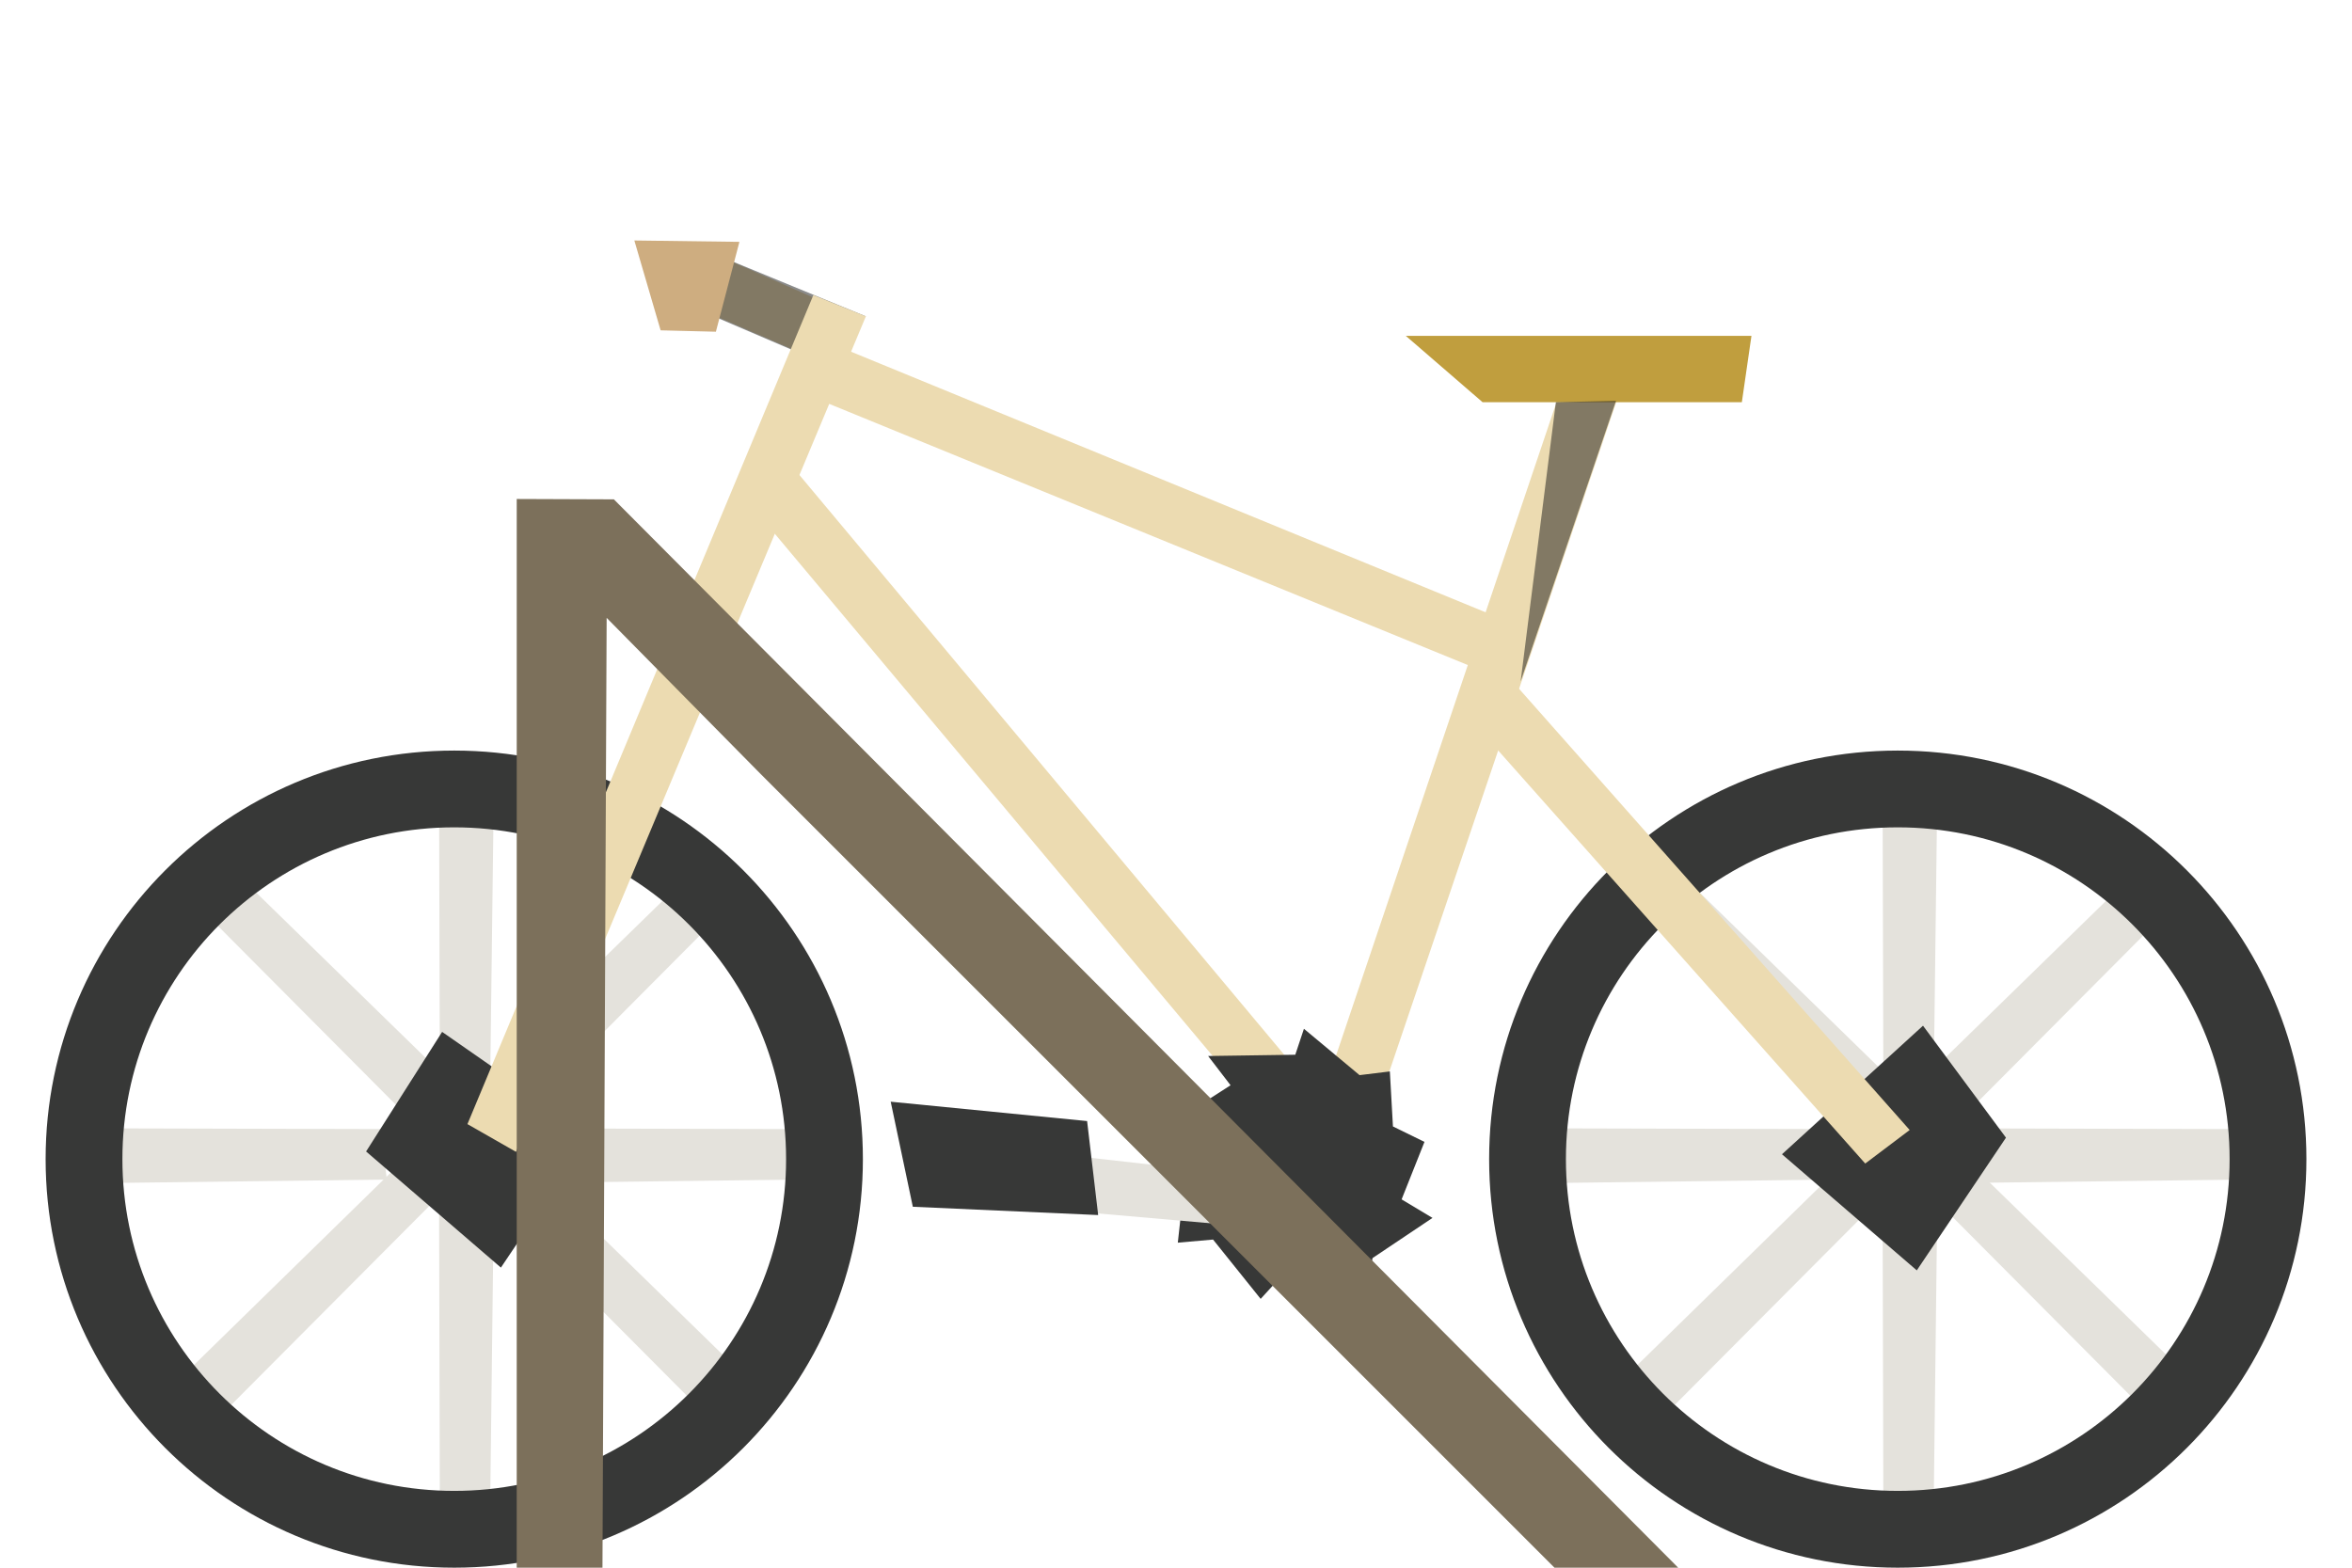
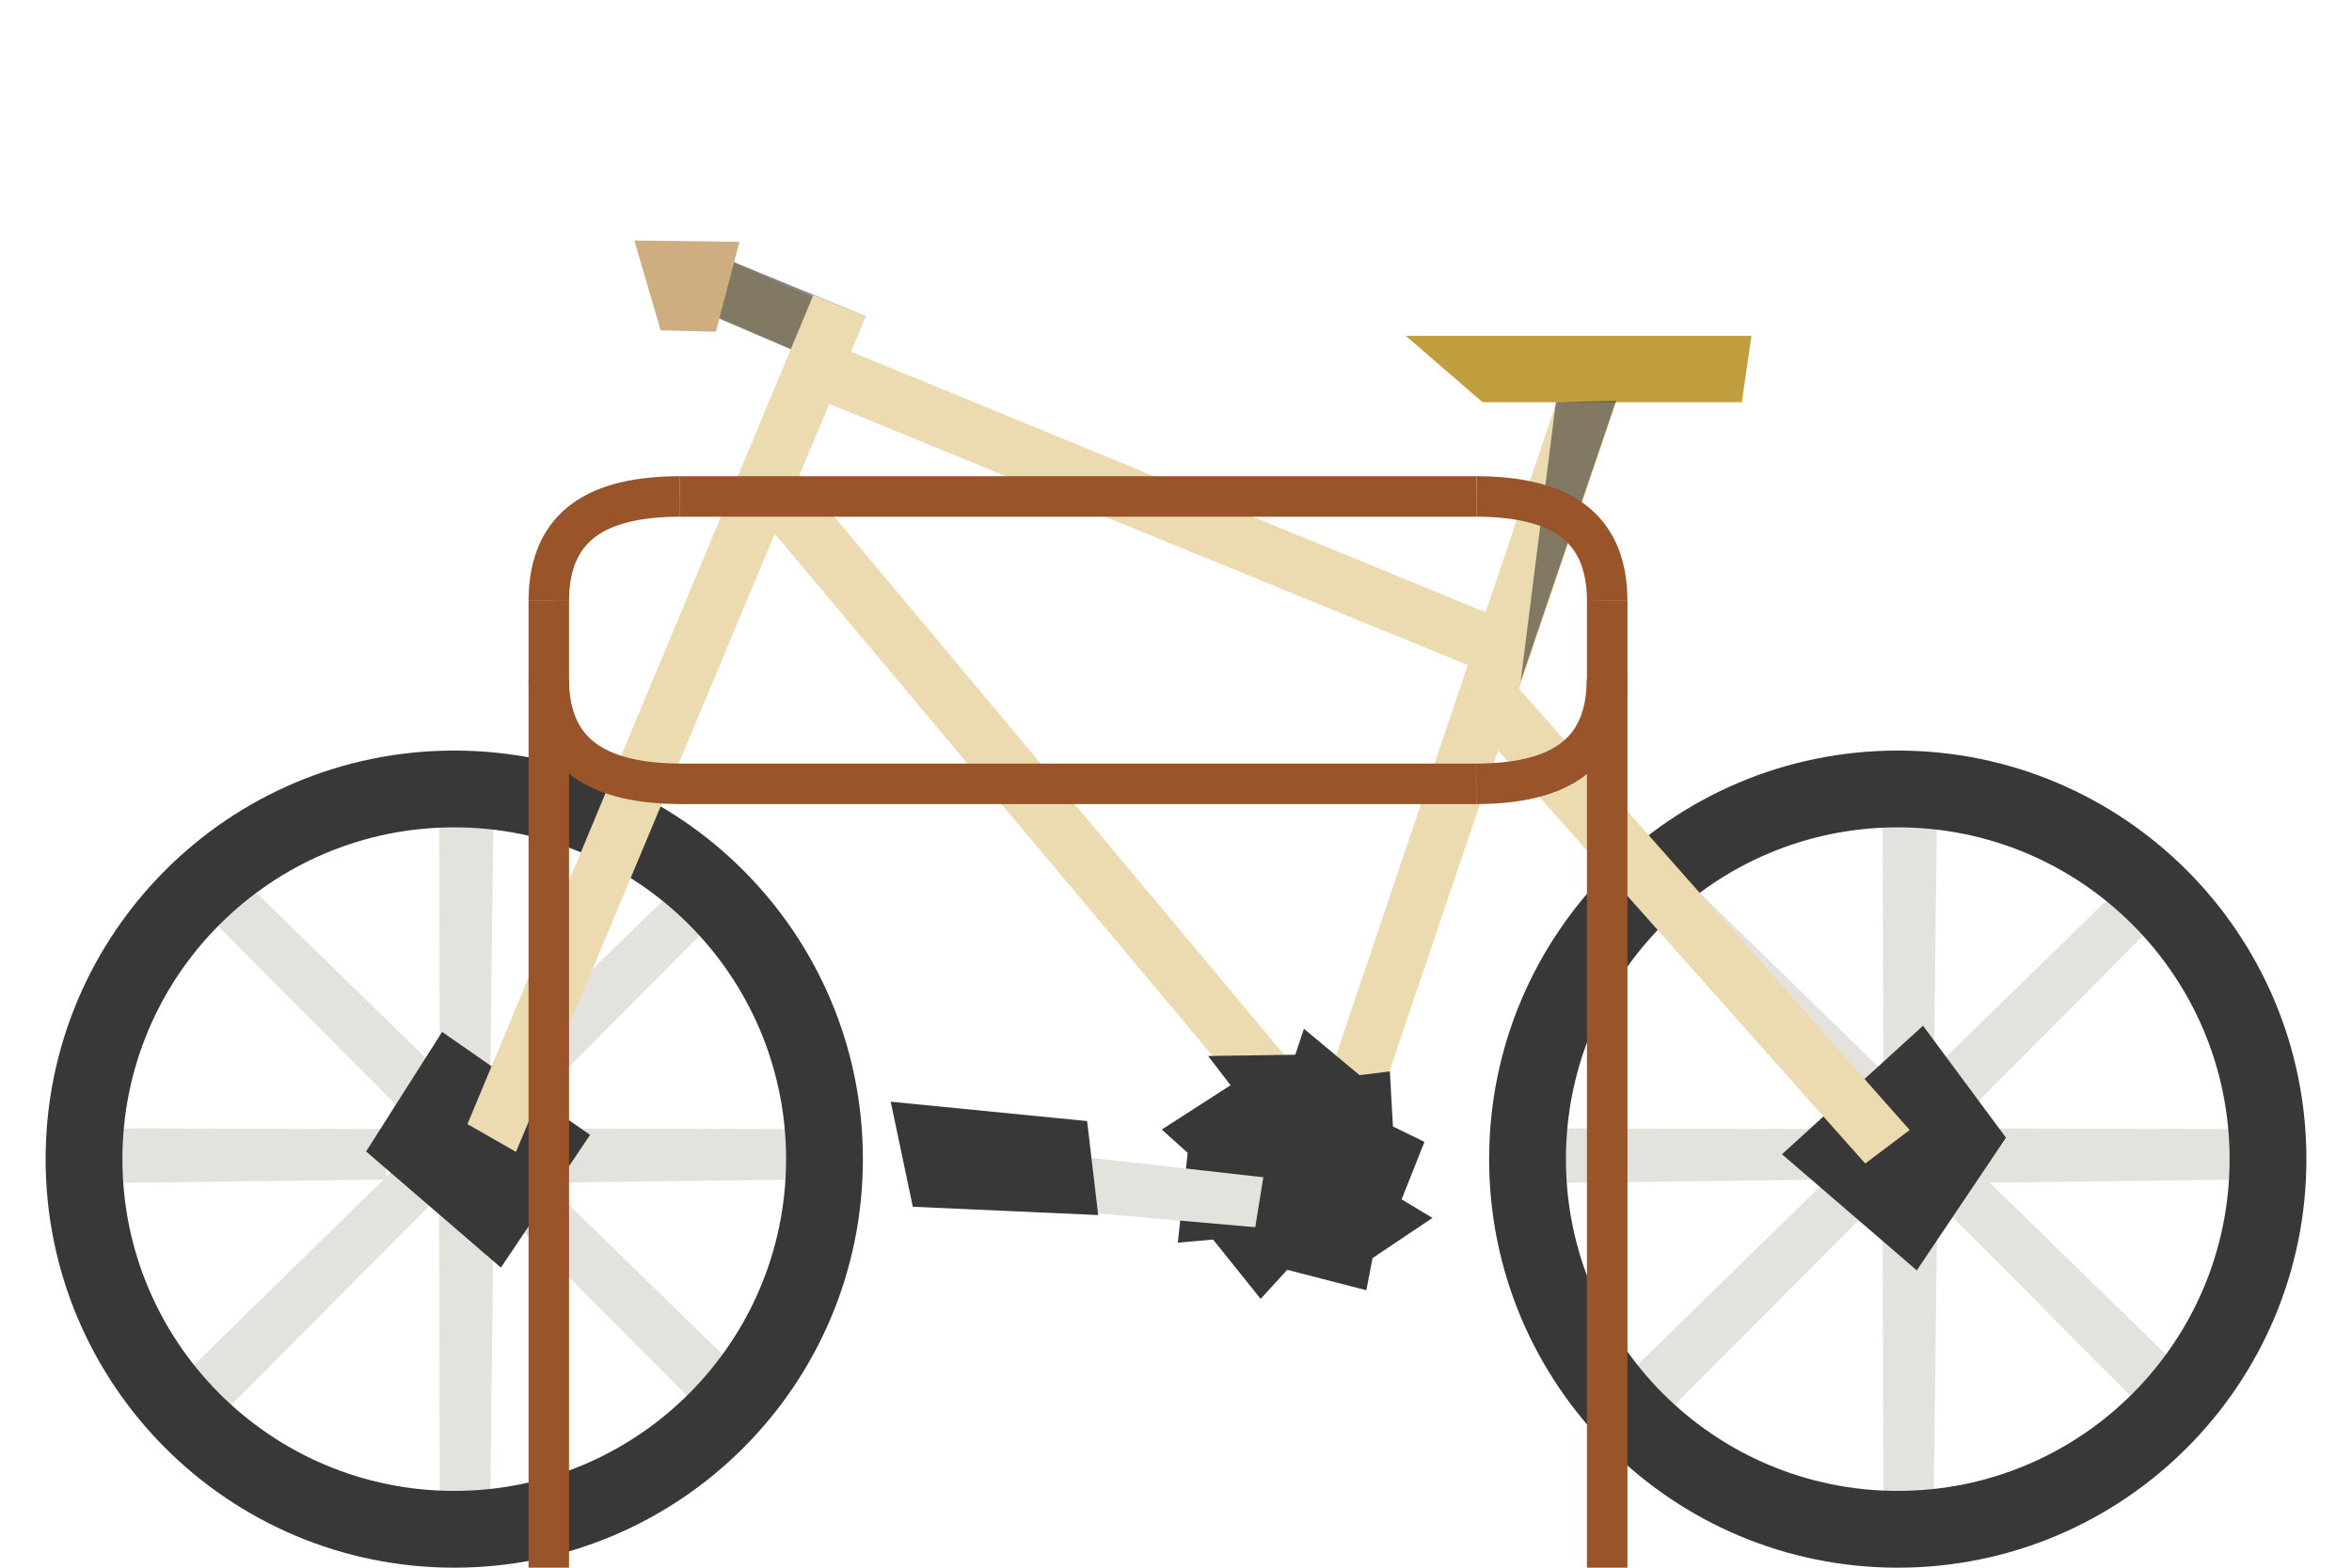
- <svg xmlns="http://www.w3.org/2000/svg" width="100%" height="100%" viewBox="0 0 180 120" version="1.1" xml:space="preserve" style="fill-rule:evenodd;clip-rule:evenodd;stroke-linejoin:round;stroke-miterlimit:2;">
+ <svg xmlns="http://www.w3.org/2000/svg" width="100%" height="100%" viewBox="0 0 180 120" version="1.1" xml:space="preserve" style="fill-rule:evenodd;clip-rule:evenodd;stroke-linejoin:round;stroke-miterlimit:2;" id="svg36">
+   <defs id="defs36" />
  <g id="bike-rack-perpendicular-left" transform="matrix(0.635,0,0,0.635,-179.344,-261)">
-     <g transform="matrix(1.99969,9.86076e-32,1.97215e-31,1.99969,9.99687e-05,-623.809)">
-       <path d="M243.088,570.728L241.183,573.124L253.009,585.012L255.675,583.006L243.088,570.728Z" style="fill:rgb(228,226,220);fill-rule:nonzero;" />
+     <g transform="matrix(1.99969,9.86076e-32,1.97215e-31,1.99969,9.99687e-05,-623.809)" id="g1">
+       <path d="M243.088,570.728L241.183,573.124L253.009,585.012L255.675,583.006L243.088,570.728Z" style="fill:rgb(228,226,220);fill-rule:nonzero;" id="path1" />
    </g>
-     <g transform="matrix(1.99969,9.86076e-32,1.97215e-31,1.99969,9.99687e-05,-623.809)">
-       <path d="M260.588,588.229L258.683,590.625L270.509,602.512L273.175,600.506L260.588,588.229Z" style="fill:rgb(228,226,220);fill-rule:nonzero;" />
+     <g transform="matrix(1.99969,9.86076e-32,1.97215e-31,1.99969,9.99687e-05,-623.809)" id="g2">
+       <path d="M260.588,588.229L258.683,590.625L270.509,602.512L273.175,600.506L260.588,588.229Z" style="fill:rgb(228,226,220);fill-rule:nonzero;" id="path2" />
    </g>
-     <g transform="matrix(1.99969,9.86076e-32,1.97215e-31,1.99969,9.99687e-05,-623.809)">
-       <path d="M269.27,570.728L271.175,573.124L259.349,585.012L256.683,583.006L269.27,570.728Z" style="fill:rgb(228,226,220);fill-rule:nonzero;" />
+     <g transform="matrix(1.99969,9.86076e-32,1.97215e-31,1.99969,9.99687e-05,-623.809)" id="g3">
+       <path d="M269.27,570.728L271.175,573.124L259.349,585.012L256.683,583.006L269.27,570.728Z" style="fill:rgb(228,226,220);fill-rule:nonzero;" id="path3" />
    </g>
-     <g transform="matrix(1.99969,9.86076e-32,1.97215e-31,1.99969,9.99687e-05,-623.809)">
-       <path d="M253.02,586.979L254.9,589.401L241.882,602.479L239.183,600.506L253.02,586.979Z" style="fill:rgb(228,226,220);fill-rule:nonzero;" />
+     <g transform="matrix(1.99969,9.86076e-32,1.97215e-31,1.99969,9.99687e-05,-623.809)" id="g4">
+       <path d="M253.02,586.979L254.9,589.401L241.882,602.479L239.183,600.506L253.02,586.979Z" style="fill:rgb(228,226,220);fill-rule:nonzero;" id="path4" />
    </g>
-     <g transform="matrix(1.99969,9.86076e-32,1.97215e-31,1.99969,9.99687e-05,-623.809)">
-       <path d="M276.298,588.602L275.95,585.56L259.183,585.517L258.716,588.821L276.298,588.602Z" style="fill:rgb(228,226,220);fill-rule:nonzero;" />
+     <g transform="matrix(1.99969,9.86076e-32,1.97215e-31,1.99969,9.99687e-05,-623.809)" id="g5">
+       <path d="M276.298,588.602L275.95,585.56L259.183,585.517L258.716,588.821L276.298,588.602Z" style="fill:rgb(228,226,220);fill-rule:nonzero;" id="path5" />
    </g>
-     <g transform="matrix(1.99969,9.86076e-32,1.97215e-31,1.99969,9.99687e-05,-623.809)">
-       <path d="M251.55,588.602L251.202,585.559L234.435,585.516L233.968,588.821L251.55,588.602Z" style="fill:rgb(228,226,220);fill-rule:nonzero;" />
+     <g transform="matrix(1.99969,9.86076e-32,1.97215e-31,1.99969,9.99687e-05,-623.809)" id="g6">
+       <path d="M251.55,588.602L251.202,585.559L234.435,585.516L233.968,588.821L251.55,588.602Z" style="fill:rgb(228,226,220);fill-rule:nonzero;" id="path6" />
    </g>
-     <g transform="matrix(1.99969,9.86076e-32,1.97215e-31,1.99969,9.99687e-05,-623.809)">
-       <path d="M257.785,607.864L254.744,607.503L254.701,590.019L258.004,589.533L257.785,607.864Z" style="fill:rgb(228,226,220);fill-rule:nonzero;" />
+     <g transform="matrix(1.99969,9.86076e-32,1.97215e-31,1.99969,9.99687e-05,-623.809)" id="g7">
+       <path d="M257.785,607.864L254.744,607.503L254.701,590.019L258.004,589.533L257.785,607.864Z" style="fill:rgb(228,226,220);fill-rule:nonzero;" id="path7" />
    </g>
-     <g transform="matrix(1.99969,9.86076e-32,1.97215e-31,1.99969,9.99687e-05,-623.809)">
-       <path d="M257.785,582.365L254.744,582.017L254.701,565.25L258.004,564.783L257.785,582.365Z" style="fill:rgb(228,226,220);fill-rule:nonzero;" />
+     <g transform="matrix(1.99969,9.86076e-32,1.97215e-31,1.99969,9.99687e-05,-623.809)" id="g8">
+       <path d="M257.785,582.365L254.744,582.017L254.701,565.25L258.004,564.783L257.785,582.365Z" style="fill:rgb(228,226,220);fill-rule:nonzero;" id="path8" />
    </g>
-     <g transform="matrix(1.99969,9.86076e-32,1.97215e-31,1.99969,9.99687e-05,-623.809)">
-       <path d="M235.615,587.37C235.615,576.324 244.569,567.37 255.615,567.37C266.661,567.37 275.615,576.324 275.615,587.37C275.615,598.416 266.661,607.37 255.615,607.37C244.569,607.37 235.615,598.416 235.615,587.37M230.987,587.371C230.987,600.973 242.013,611.999 255.615,611.999C269.218,611.999 280.244,600.973 280.244,587.371C280.244,573.768 269.218,562.742 255.615,562.742C242.013,562.742 230.987,573.768 230.987,587.371" style="fill:rgb(55,56,55);fill-rule:nonzero;" />
+     <g transform="matrix(1.99969,9.86076e-32,1.97215e-31,1.99969,9.99687e-05,-623.809)" id="g9">
+       <path d="M235.615,587.37C235.615,576.324 244.569,567.37 255.615,567.37C266.661,567.37 275.615,576.324 275.615,587.37C275.615,598.416 266.661,607.37 255.615,607.37C244.569,607.37 235.615,598.416 235.615,587.37M230.987,587.371C230.987,600.973 242.013,611.999 255.615,611.999C269.218,611.999 280.244,600.973 280.244,587.371C280.244,573.768 269.218,562.742 255.615,562.742C242.013,562.742 230.987,573.768 230.987,587.371" style="fill:rgb(55,56,55);fill-rule:nonzero;" id="path9" />
    </g>
-     <g transform="matrix(1.99969,9.86076e-32,1.97215e-31,1.99969,9.99687e-05,-623.809)">
-       <path d="M221.53,584.538L189.236,545.912L186.641,548.13L218.722,586.396L221.53,584.538Z" style="fill:rgb(236,219,177);fill-rule:nonzero;" />
+     <g transform="matrix(1.99969,9.86076e-32,1.97215e-31,1.99969,9.99687e-05,-623.809)" id="g10">
+       <path d="M221.53,584.538L189.236,545.912L186.641,548.13L218.722,586.396L221.53,584.538Z" style="fill:rgb(236,219,177);fill-rule:nonzero;" id="path10" />
    </g>
-     <g transform="matrix(1.99969,9.86076e-32,1.97215e-31,1.99969,9.99687e-05,-623.809)">
-       <path d="M232.729,555.21L190.107,537.703L188.846,540.875L231.143,558.176L232.729,555.21Z" style="fill:rgb(236,219,177);fill-rule:nonzero;" />
+     <g transform="matrix(1.99969,9.86076e-32,1.97215e-31,1.99969,9.99687e-05,-623.809)" id="g11">
+       <path d="M232.729,555.21L190.107,537.703L188.846,540.875L231.143,558.176L232.729,555.21Z" style="fill:rgb(236,219,177);fill-rule:nonzero;" id="path11" />
    </g>
-     <g transform="matrix(1.99969,9.86076e-32,1.97215e-31,1.99969,9.99687e-05,-623.809)">
-       <path d="M193.207,536.728L184.439,532.871L183.166,536.037L191.887,539.8L193.207,536.728Z" style="fill:rgb(236,219,177);fill-rule:nonzero;" />
+     <g transform="matrix(1.99969,9.86076e-32,1.97215e-31,1.99969,9.99687e-05,-623.809)" id="g12">
+       <path d="M193.207,536.728L184.439,532.871L183.166,536.037L191.887,539.8L193.207,536.728Z" style="fill:rgb(236,219,177);fill-rule:nonzero;" id="path12" />
    </g>
-     <g transform="matrix(1.99969,9.86076e-32,1.97215e-31,1.99969,9.99687e-05,-623.809)">
-       <path d="M223.641,586.017L239.43,539.433L236.184,538.375L220.59,584.596L223.641,586.017Z" style="fill:rgb(236,219,177);fill-rule:nonzero;" />
+     <g transform="matrix(1.99969,9.86076e-32,1.97215e-31,1.99969,9.99687e-05,-623.809)" id="g13">
+       <path d="M223.641,586.017L239.43,539.433L236.184,538.375L220.59,584.596L223.641,586.017Z" style="fill:rgb(236,219,177);fill-rule:nonzero;" id="path13" />
    </g>
-     <g transform="matrix(1.99969,9.86076e-32,1.97215e-31,1.99969,9.99687e-05,-623.809)">
-       <path d="M246.797,537.741L246.218,541.743L230.592,541.742L225.964,537.741L246.797,537.741Z" style="fill:rgb(192,158,62);fill-rule:nonzero;" />
+     <g transform="matrix(1.99969,9.86076e-32,1.97215e-31,1.99969,9.99687e-05,-623.809)" id="g14">
+       <path d="M246.797,537.741L246.218,541.743L230.592,541.742L225.964,537.741L246.797,537.741Z" style="fill:rgb(192,158,62);fill-rule:nonzero;" id="path14" />
    </g>
-     <g transform="matrix(1.99969,9.86076e-32,1.97215e-31,1.99969,9.99687e-05,-623.809)">
-       <path d="M219.825,579.514L219.304,581.078L214.05,581.154L215.403,582.917L211.256,585.587L212.819,586.991L212.224,592.407L214.348,592.219L217.217,595.795L218.819,594.044L223.588,595.274L223.96,593.336L227.574,590.914L225.712,589.797L227.09,586.332L225.19,585.401L225.004,582.084L223.178,582.308L219.825,579.514Z" style="fill:rgb(55,56,55);fill-rule:nonzero;" />
+     <g transform="matrix(1.99969,9.86076e-32,1.97215e-31,1.99969,9.99687e-05,-623.809)" id="g15">
+       <path d="M219.825,579.514L219.304,581.078L214.05,581.154L215.403,582.917L211.256,585.587L212.819,586.991L212.224,592.407L214.348,592.219L217.217,595.795L218.819,594.044L223.588,595.274L223.96,593.336L227.574,590.914L225.712,589.797L227.09,586.332L225.19,585.401L225.004,582.084L223.178,582.308L219.825,579.514Z" style="fill:rgb(55,56,55);fill-rule:nonzero;" id="path15" />
    </g>
-     <g transform="matrix(1.99969,9.86076e-32,1.97215e-31,1.99969,9.99687e-05,-623.809)">
-       <g opacity="0.5">
-         <path d="M184.44,532.87L183.698,536.326L188.948,538.576L193.424,536.566L184.44,532.87Z" style="fill:rgb(23,24,23);fill-rule:nonzero;" />
+     <g transform="matrix(1.99969,9.86076e-32,1.97215e-31,1.99969,9.99687e-05,-623.809)" id="g17">
+       <g opacity="0.5" id="g16">
+         <path d="M184.44,532.87L183.698,536.326L188.948,538.576L193.424,536.566L184.44,532.87Z" style="fill:rgb(23,24,23);fill-rule:nonzero;" id="path16" />
      </g>
    </g>
-     <g transform="matrix(1.99969,9.86076e-32,1.97215e-31,1.99969,9.99687e-05,-623.809)">
-       <path d="M181.053,537.41L184.384,537.493L185.802,532.076L179.469,531.993L181.053,537.41Z" style="fill:rgb(206,173,128);fill-rule:nonzero;" />
+     <g transform="matrix(1.99969,9.86076e-32,1.97215e-31,1.99969,9.99687e-05,-623.809)" id="g18">
+       <path d="M181.053,537.41L184.384,537.493L185.802,532.076L179.469,531.993L181.053,537.41Z" style="fill:rgb(206,173,128);fill-rule:nonzero;" id="path17" />
    </g>
-     <g transform="matrix(1.99969,9.86076e-32,1.97215e-31,1.99969,9.99687e-05,-623.809)">
-       <path d="M156.088,570.728L154.183,573.124L166.009,585.012L168.675,583.006L156.088,570.728Z" style="fill:rgb(228,226,220);fill-rule:nonzero;" />
+     <g transform="matrix(1.99969,9.86076e-32,1.97215e-31,1.99969,9.99687e-05,-623.809)" id="g19">
+       <path d="M156.088,570.728L154.183,573.124L166.009,585.012L168.675,583.006L156.088,570.728Z" style="fill:rgb(228,226,220);fill-rule:nonzero;" id="path18" />
    </g>
-     <g transform="matrix(1.99969,9.86076e-32,1.97215e-31,1.99969,9.99687e-05,-623.809)">
-       <path d="M173.588,588.229L171.683,590.625L183.509,602.512L186.175,600.506L173.588,588.229Z" style="fill:rgb(228,226,220);fill-rule:nonzero;" />
+     <g transform="matrix(1.99969,9.86076e-32,1.97215e-31,1.99969,9.99687e-05,-623.809)" id="g20">
+       <path d="M173.588,588.229L171.683,590.625L183.509,602.512L186.175,600.506L173.588,588.229Z" style="fill:rgb(228,226,220);fill-rule:nonzero;" id="path19" />
    </g>
-     <g transform="matrix(1.99969,9.86076e-32,1.97215e-31,1.99969,9.99687e-05,-623.809)">
-       <path d="M182.27,570.728L184.175,573.124L172.349,585.012L169.683,583.006L182.27,570.728Z" style="fill:rgb(228,226,220);fill-rule:nonzero;" />
+     <g transform="matrix(1.99969,9.86076e-32,1.97215e-31,1.99969,9.99687e-05,-623.809)" id="g21">
+       <path d="M182.27,570.728L184.175,573.124L172.349,585.012L169.683,583.006L182.27,570.728Z" style="fill:rgb(228,226,220);fill-rule:nonzero;" id="path20" />
    </g>
-     <g transform="matrix(1.99969,9.86076e-32,1.97215e-31,1.99969,9.99687e-05,-623.809)">
-       <path d="M166.02,586.979L167.9,589.401L154.882,602.479L152.183,600.506L166.02,586.979Z" style="fill:rgb(228,226,220);fill-rule:nonzero;" />
+     <g transform="matrix(1.99969,9.86076e-32,1.97215e-31,1.99969,9.99687e-05,-623.809)" id="g22">
+       <path d="M166.02,586.979L167.9,589.401L154.882,602.479L152.183,600.506L166.02,586.979Z" style="fill:rgb(228,226,220);fill-rule:nonzero;" id="path21" />
    </g>
-     <g transform="matrix(1.99969,9.86076e-32,1.97215e-31,1.99969,9.99687e-05,-623.809)">
-       <path d="M189.298,588.602L188.95,585.56L172.183,585.517L171.716,588.821L189.298,588.602Z" style="fill:rgb(228,226,220);fill-rule:nonzero;" />
+     <g transform="matrix(1.99969,9.86076e-32,1.97215e-31,1.99969,9.99687e-05,-623.809)" id="g23">
+       <path d="M189.298,588.602L188.95,585.56L172.183,585.517L171.716,588.821L189.298,588.602Z" style="fill:rgb(228,226,220);fill-rule:nonzero;" id="path22" />
    </g>
-     <g transform="matrix(1.99969,9.86076e-32,1.97215e-31,1.99969,9.99687e-05,-623.809)">
-       <path d="M164.55,588.602L164.202,585.559L147.435,585.516L146.968,588.821L164.55,588.602Z" style="fill:rgb(228,226,220);fill-rule:nonzero;" />
+     <g transform="matrix(1.99969,9.86076e-32,1.97215e-31,1.99969,9.99687e-05,-623.809)" id="g24">
+       <path d="M164.55,588.602L164.202,585.559L147.435,585.516L146.968,588.821L164.55,588.602Z" style="fill:rgb(228,226,220);fill-rule:nonzero;" id="path23" />
    </g>
-     <g transform="matrix(1.99969,9.86076e-32,1.97215e-31,1.99969,9.99687e-05,-623.809)">
-       <path d="M170.785,607.864L167.744,607.503L167.701,590.019L171.004,589.533L170.785,607.864Z" style="fill:rgb(228,226,220);fill-rule:nonzero;" />
+     <g transform="matrix(1.99969,9.86076e-32,1.97215e-31,1.99969,9.99687e-05,-623.809)" id="g25">
+       <path d="M170.785,607.864L167.744,607.503L167.701,590.019L171.004,589.533L170.785,607.864Z" style="fill:rgb(228,226,220);fill-rule:nonzero;" id="path24" />
    </g>
-     <g transform="matrix(1.99969,9.86076e-32,1.97215e-31,1.99969,9.99687e-05,-623.809)">
-       <path d="M170.785,582.365L167.744,582.017L167.701,565.25L171.004,564.783L170.785,582.365Z" style="fill:rgb(228,226,220);fill-rule:nonzero;" />
+     <g transform="matrix(1.99969,9.86076e-32,1.97215e-31,1.99969,9.99687e-05,-623.809)" id="g26">
+       <path d="M170.785,582.365L167.744,582.017L167.701,565.25L171.004,564.783L170.785,582.365Z" style="fill:rgb(228,226,220);fill-rule:nonzero;" id="path25" />
    </g>
-     <g transform="matrix(1.99969,9.86076e-32,1.97215e-31,1.99969,9.99687e-05,-623.809)">
-       <path d="M257.137,579.327L262.137,586.077L256.762,594.077L248.637,587.077L257.137,579.327Z" style="fill:rgb(55,56,55);fill-rule:nonzero;" />
+     <g transform="matrix(1.99969,9.86076e-32,1.97215e-31,1.99969,9.99687e-05,-623.809)" id="g27">
+       <path d="M257.137,579.327L262.137,586.077L256.762,594.077L248.637,587.077L257.137,579.327Z" style="fill:rgb(55,56,55);fill-rule:nonzero;" id="path26" />
    </g>
-     <g transform="matrix(1.99969,9.86076e-32,1.97215e-31,1.99969,9.99687e-05,-623.809)">
-       <path d="M167.885,579.701L176.802,585.909L171.427,593.909L163.302,586.909L167.885,579.701Z" style="fill:rgb(55,56,55);fill-rule:nonzero;" />
+     <g transform="matrix(1.99969,9.86076e-32,1.97215e-31,1.99969,9.99687e-05,-623.809)" id="g28">
+       <path d="M167.885,579.701L176.802,585.909L171.427,593.909L163.302,586.909L167.885,579.701Z" style="fill:rgb(55,56,55);fill-rule:nonzero;" id="path27" />
    </g>
-     <g transform="matrix(1.99969,9.86076e-32,1.97215e-31,1.99969,9.99687e-05,-623.809)">
-       <path d="M256.333,585.615L231.877,557.986L229.349,560.279L253.654,587.636L256.333,585.615Z" style="fill:rgb(236,219,177);fill-rule:nonzero;" />
+     <g transform="matrix(1.99969,9.86076e-32,1.97215e-31,1.99969,9.99687e-05,-623.809)" id="g29">
+       <path d="M256.333,585.615L231.877,557.986L229.349,560.279L253.654,587.636L256.333,585.615Z" style="fill:rgb(236,219,177);fill-rule:nonzero;" id="path28" />
    </g>
-     <g transform="matrix(1.99969,9.86076e-32,1.97215e-31,1.99969,9.99687e-05,-623.809)">
-       <path d="M148.615,587.37C148.615,576.324 157.569,567.37 168.615,567.37C179.661,567.37 188.615,576.324 188.615,587.37C188.615,598.416 179.661,607.37 168.615,607.37C157.569,607.37 148.615,598.416 148.615,587.37M143.987,587.371C143.987,600.973 155.013,611.999 168.615,611.999C182.218,611.999 193.244,600.973 193.244,587.371C193.244,573.768 182.218,562.742 168.615,562.742C155.013,562.742 143.987,573.768 143.987,587.371" style="fill:rgb(55,56,55);fill-rule:nonzero;" />
+     <g transform="matrix(1.99969,9.86076e-32,1.97215e-31,1.99969,9.99687e-05,-623.809)" id="g30">
+       <path d="M148.615,587.37C148.615,576.324 157.569,567.37 168.615,567.37C179.661,567.37 188.615,576.324 188.615,587.37C188.615,598.416 179.661,607.37 168.615,607.37C157.569,607.37 148.615,598.416 148.615,587.37M143.987,587.371C143.987,600.973 155.013,611.999 168.615,611.999C182.218,611.999 193.244,600.973 193.244,587.371C193.244,573.768 182.218,562.742 168.615,562.742C155.013,562.742 143.987,573.768 143.987,587.371" style="fill:rgb(55,56,55);fill-rule:nonzero;" id="path29" />
    </g>
-     <g transform="matrix(1.99969,9.86076e-32,1.97215e-31,1.99969,9.99687e-05,-623.809)">
-       <path d="M172.336,586.932L193.424,536.567L190.258,535.286L169.41,585.26L172.336,586.932Z" style="fill:rgb(236,219,177);fill-rule:nonzero;" />
+     <g transform="matrix(1.99969,9.86076e-32,1.97215e-31,1.99969,9.99687e-05,-623.809)" id="g31">
+       <path d="M172.336,586.932L193.424,536.567L190.258,535.286L169.41,585.26L172.336,586.932Z" style="fill:rgb(236,219,177);fill-rule:nonzero;" id="path30" />
    </g>
-     <g transform="matrix(1.99969,9.86076e-32,1.97215e-31,1.99969,9.99687e-05,-623.809)">
-       <path d="M217.377,588.464L216.892,591.474L206.838,590.595L206.858,587.28L217.377,588.464Z" style="fill:rgb(228,226,220);fill-rule:nonzero;" />
+     <g transform="matrix(1.99969,9.86076e-32,1.97215e-31,1.99969,9.99687e-05,-623.809)" id="g32">
+       <path d="M217.377,588.464L216.892,591.474L206.838,590.595L206.858,587.28L217.377,588.464Z" style="fill:rgb(228,226,220);fill-rule:nonzero;" id="path31" />
    </g>
-     <g transform="matrix(1.99969,9.86076e-32,1.97215e-31,1.99969,9.99687e-05,-623.809)">
-       <path d="M206.757,585.076L207.424,590.742L196.253,590.242L194.92,583.909L206.757,585.076Z" style="fill:rgb(55,56,55);fill-rule:nonzero;" />
+     <g transform="matrix(1.99969,9.86076e-32,1.97215e-31,1.99969,9.99687e-05,-623.809)" id="g33">
+       <path d="M206.757,585.076L207.424,590.742L196.253,590.242L194.92,583.909L206.757,585.076Z" style="fill:rgb(55,56,55);fill-rule:nonzero;" id="path32" />
    </g>
-     <g transform="matrix(1.99969,9.86076e-32,1.97215e-31,1.99969,9.99687e-05,-623.809)">
-       <g opacity="0.5">
-         <path d="M235.009,541.743L232.885,558.576L238.634,541.66L235.009,541.743Z" style="fill:rgb(23,24,23);fill-rule:nonzero;" />
+     <g transform="matrix(1.99969,9.86076e-32,1.97215e-31,1.99969,9.99687e-05,-623.809)" id="g35">
+       <g opacity="0.5" id="g34">
+         <path d="M235.009,541.743L232.885,558.576L238.634,541.66L235.009,541.743Z" style="fill:rgb(23,24,23);fill-rule:nonzero;" id="path33" />
      </g>
    </g>
-     <g transform="matrix(1.99969,9.86076e-32,1.97215e-31,1.99969,9.99687e-05,-623.809)">
-       <path d="M172.38,612L172.381,547.576L178.235,547.598L242.382,612L234.926,612L187.035,564.107L177.8,554.742L177.548,611.999L172.38,612Z" style="fill:rgb(124,112,91);fill-rule:nonzero;" />
+   </g>
+   <g id="g39" style="stroke:#99542a;stroke-opacity:1;stroke-width:3.1;stroke-dasharray:none">
+     <g id="g36">
+       <path style="fill:#d40000;stroke:#99542a;stroke-width:3.1;stroke-opacity:1;stroke-dasharray:none" d="M 42,120 V 46" id="path36" />
+       <path style="fill:none;stroke:#99542a;stroke-width:3.1;stroke-opacity:1;stroke-dasharray:none" d="M 123,120 V 46" id="path37" />
+       <path style="fill:none;stroke:#99542a;stroke-width:3.1;stroke-opacity:1;stroke-dasharray:none" d="m 52,38 h 61" id="path38" />
+       <path style="clip-rule:evenodd;fill:none;fill-rule:evenodd;stroke:#99542a;stroke-width:3.1;stroke-linejoin:round;stroke-miterlimit:2;stroke-dasharray:none;stroke-opacity:1" d="m 52,60 h 61" id="path38-6" />
+       <path style="fill:none;stroke:#99542a;stroke-width:3.1;stroke-opacity:1;stroke-dasharray:none" d="m 52,38 c -5.986,0.022 -9.991,2.007 -10,8" id="path39" />
+       <path style="clip-rule:evenodd;fill:none;fill-rule:evenodd;stroke:#99542a;stroke-width:3.1;stroke-linejoin:round;stroke-miterlimit:2;stroke-dasharray:none;stroke-opacity:1" d="m 112.983,60 c 5.986,-0.022 9.991,-2.007 10,-8" id="path39-49" />
+       <path style="clip-rule:evenodd;fill:none;fill-rule:evenodd;stroke:#99542a;stroke-width:3.1;stroke-linejoin:round;stroke-miterlimit:2;stroke-dasharray:none;stroke-opacity:1" d="m 113,38 c 5.986,0.022 9.991,2.007 10,8" id="path39-4" />
+       <path style="clip-rule:evenodd;fill:none;fill-rule:evenodd;stroke:#99542a;stroke-width:3.1;stroke-linejoin:round;stroke-miterlimit:2;stroke-dasharray:none;stroke-opacity:1" d="M 52.103,60 C 46.118,59.978 42.009,57.993 42,52" id="path39-49-8" />
    </g>
  </g>
</svg>
